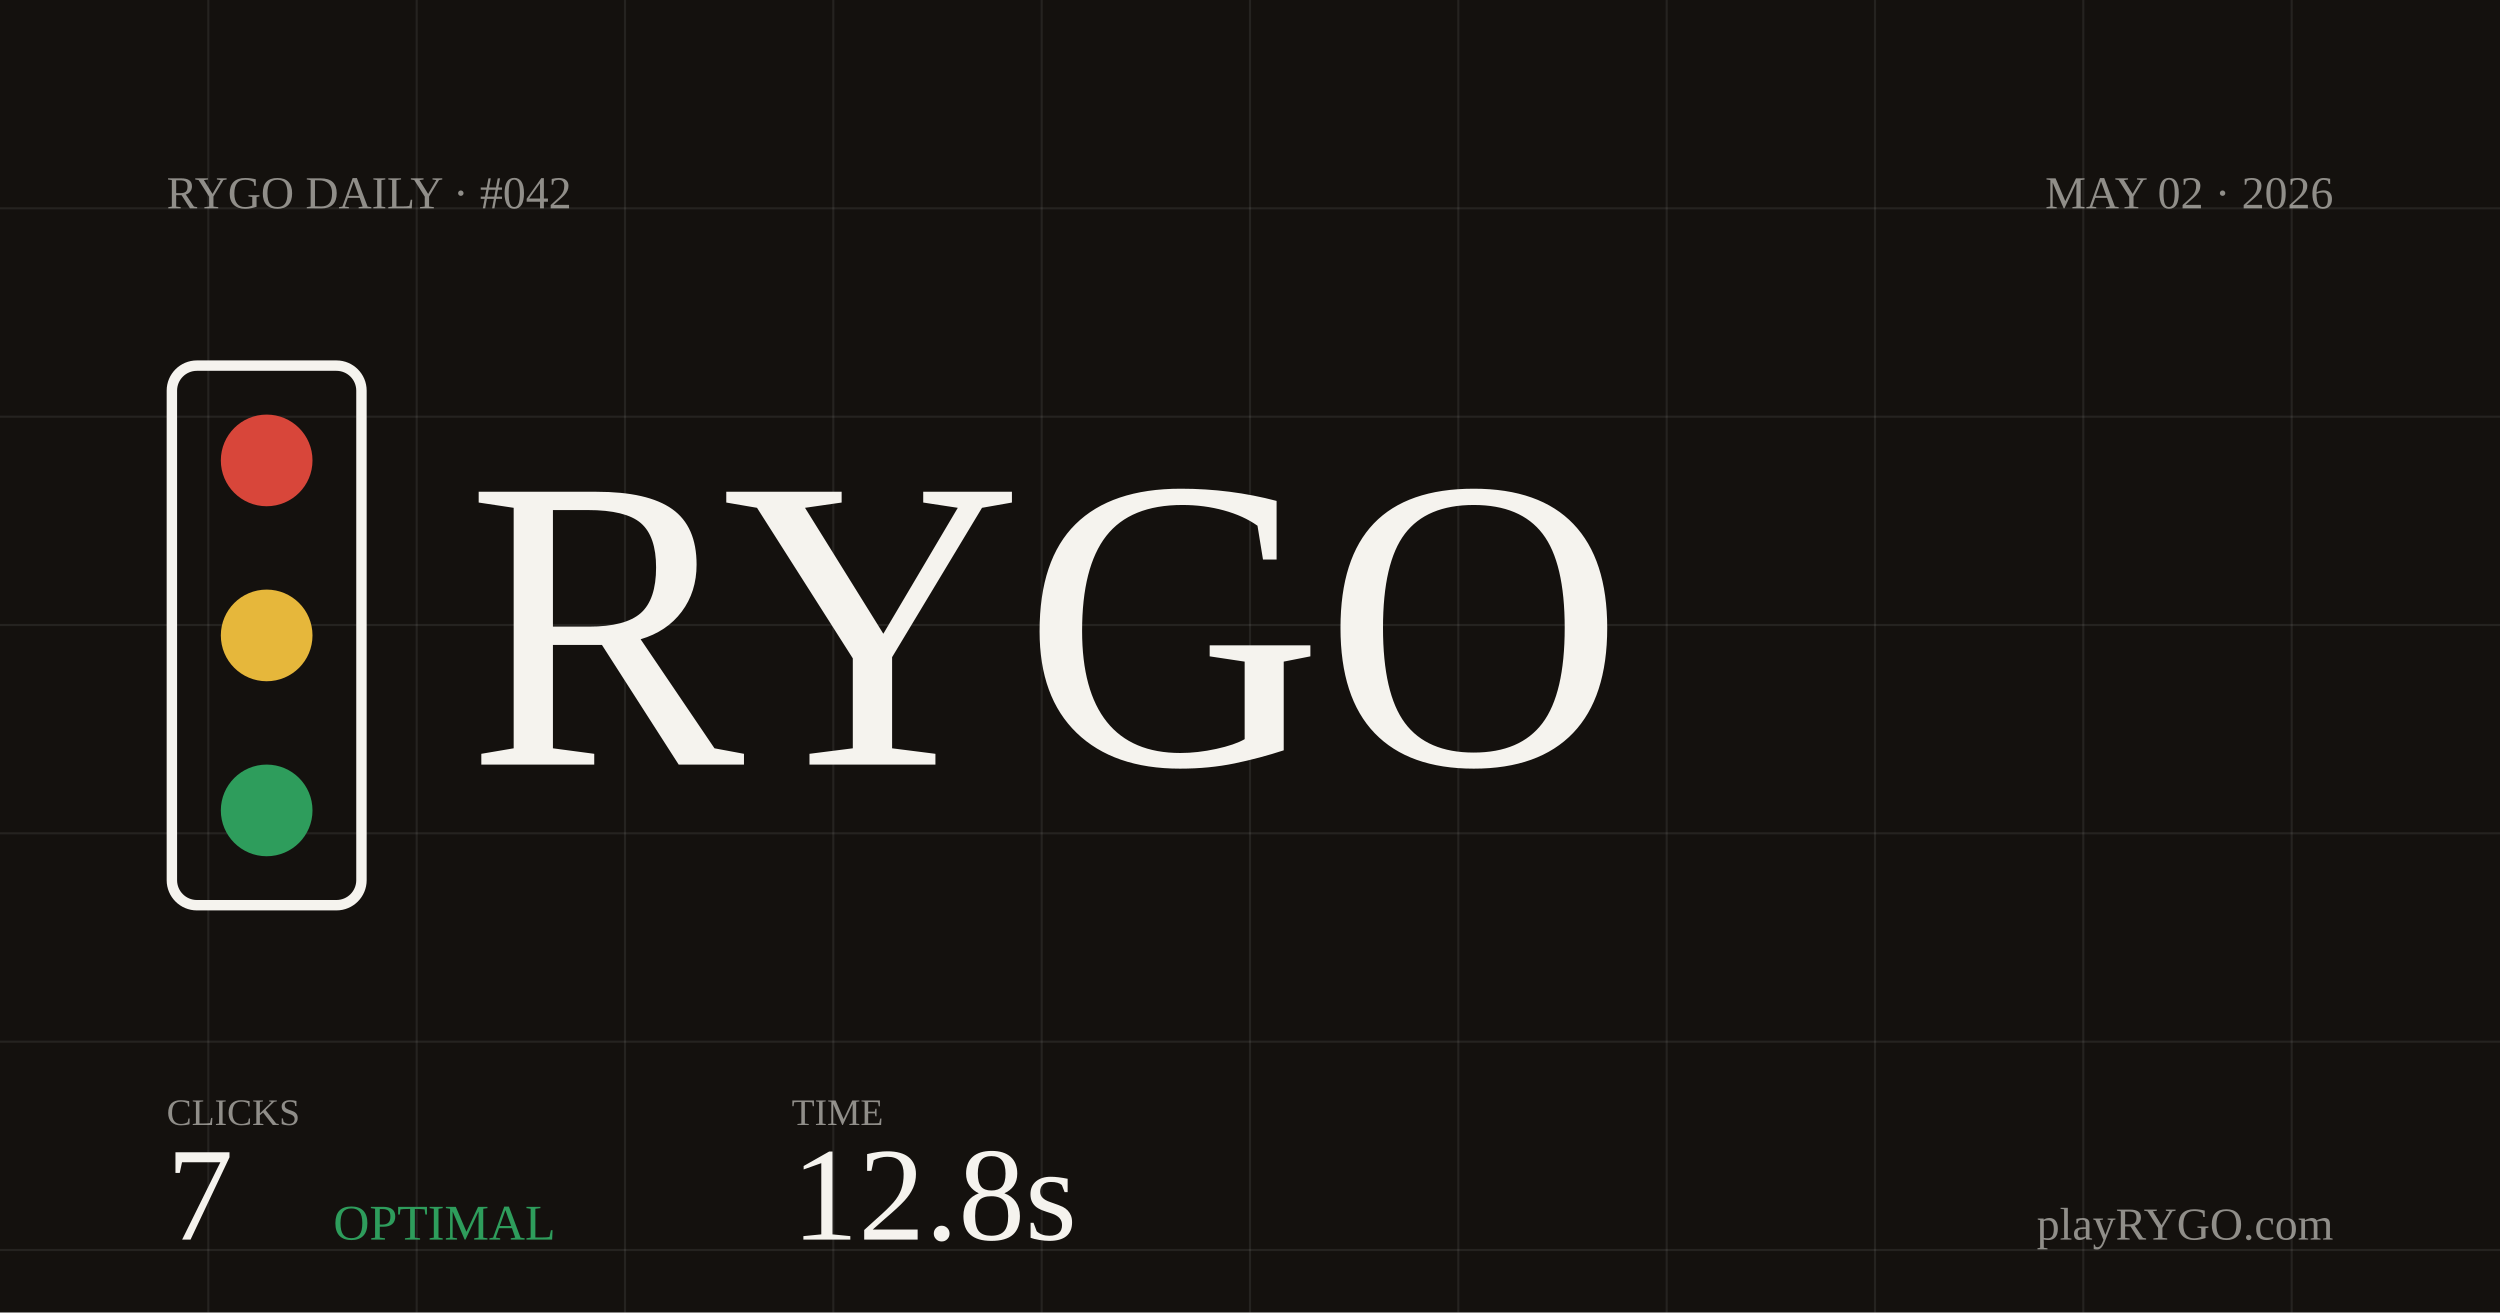
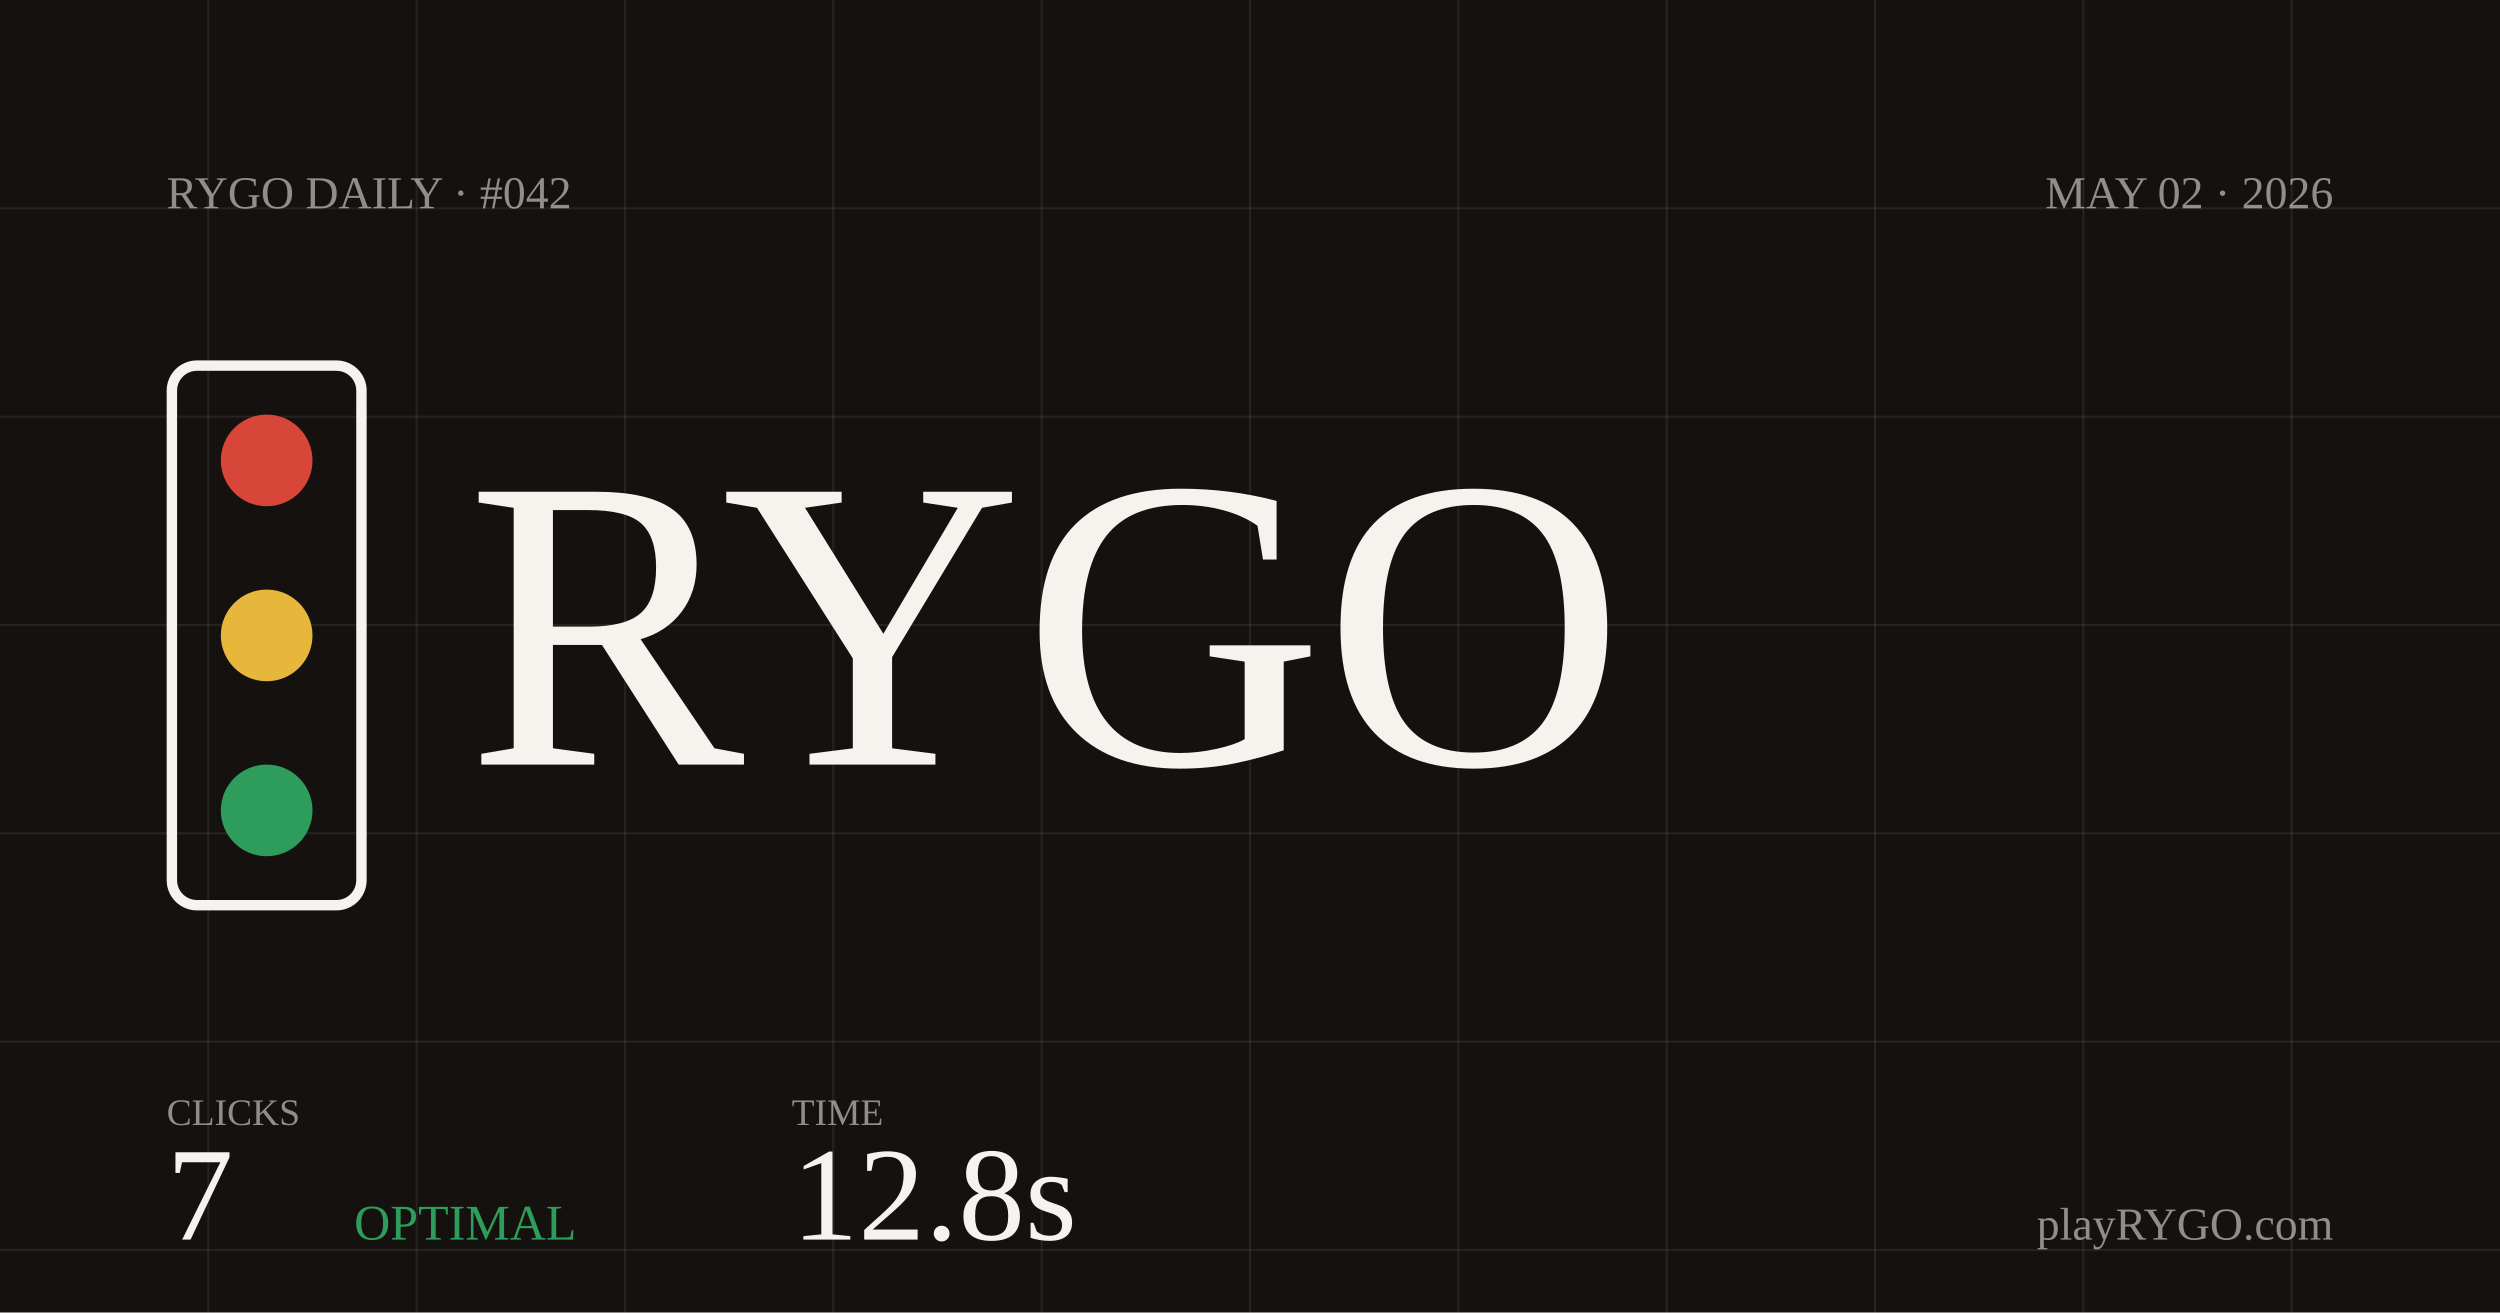
<svg xmlns="http://www.w3.org/2000/svg" viewBox="0 0 1200 630" width="1200" height="630">
+   <defs />
  <rect width="1200" height="630" fill="#14110E" />
  <line x1="100" y1="0" x2="100" y2="630" stroke="rgba(245,243,238,0.08)" stroke-width="1" />
  <line x1="200" y1="0" x2="200" y2="630" stroke="rgba(245,243,238,0.08)" stroke-width="1" />
  <line x1="300" y1="0" x2="300" y2="630" stroke="rgba(245,243,238,0.08)" stroke-width="1" />
  <line x1="400" y1="0" x2="400" y2="630" stroke="rgba(245,243,238,0.08)" stroke-width="1" />
  <line x1="500" y1="0" x2="500" y2="630" stroke="rgba(245,243,238,0.08)" stroke-width="1" />
  <line x1="600" y1="0" x2="600" y2="630" stroke="rgba(245,243,238,0.08)" stroke-width="1" />
  <line x1="700" y1="0" x2="700" y2="630" stroke="rgba(245,243,238,0.08)" stroke-width="1" />
  <line x1="800" y1="0" x2="800" y2="630" stroke="rgba(245,243,238,0.08)" stroke-width="1" />
  <line x1="900" y1="0" x2="900" y2="630" stroke="rgba(245,243,238,0.08)" stroke-width="1" />
  <line x1="1000" y1="0" x2="1000" y2="630" stroke="rgba(245,243,238,0.08)" stroke-width="1" />
  <line x1="1100" y1="0" x2="1100" y2="630" stroke="rgba(245,243,238,0.08)" stroke-width="1" />
  <line x1="0" y1="100" x2="1200" y2="100" stroke="rgba(245,243,238,0.08)" stroke-width="1" />
  <line x1="0" y1="200" x2="1200" y2="200" stroke="rgba(245,243,238,0.08)" stroke-width="1" />
  <line x1="0" y1="300" x2="1200" y2="300" stroke="rgba(245,243,238,0.08)" stroke-width="1" />
  <line x1="0" y1="400" x2="1200" y2="400" stroke="rgba(245,243,238,0.08)" stroke-width="1" />
  <line x1="0" y1="500" x2="1200" y2="500" stroke="rgba(245,243,238,0.08)" stroke-width="1" />
  <line x1="0" y1="600" x2="1200" y2="600" stroke="rgba(245,243,238,0.08)" stroke-width="1" />
  <text class="meta" x="80" y="100" font-size="22" fill="rgba(245,243,238,0.55)">RYGO DAILY · #042</text>
  <text class="meta" text-anchor="end" x="1120" y="100" font-size="22" fill="rgba(245,243,238,0.55)">MAY 02 · 2026</text>
  <g transform="translate(80, 173)">
    <svg viewBox="0 0 48 132" width="96" height="264">
      <rect x="1.25" y="1.25" width="45.5" height="129.5" rx="6" ry="6" fill="none" stroke="#F5F3EE" stroke-width="2.5" />
      <circle cx="24" cy="24" r="11" fill="#D8463A" />
      <circle cx="24" cy="66" r="11" fill="#E6B73B" />
      <circle cx="24" cy="108" r="11" fill="#2E9D5C" />
    </svg>
  </g>
  <text class="wm" x="224" y="367" font-size="200" fill="#F5F3EE">RYGO</text>
  <text class="meta" x="80" y="540" font-size="18" fill="rgba(245,243,238,0.55)">CLICKS</text>
  <text class="stat" x="80" y="595" font-size="64" fill="#F5F3EE">7</text>
-   <text class="meta" x="160" y="595" font-size="24" fill="#2E9D5C">OPTIMAL</text>
+   <text class="opt" x="170" y="595" font-size="24" fill="#2E9D5C">OPTIMAL</text>
  <text class="meta" x="380" y="540" font-size="18" fill="rgba(245,243,238,0.55)">TIME</text>
  <text class="stat" x="380" y="595" font-size="64" fill="#F5F3EE">12.8s</text>
  <text class="meta" text-anchor="end" x="1120" y="595" font-size="22" fill="rgba(245,243,238,0.55)">playRYGO.com</text>
</svg>
